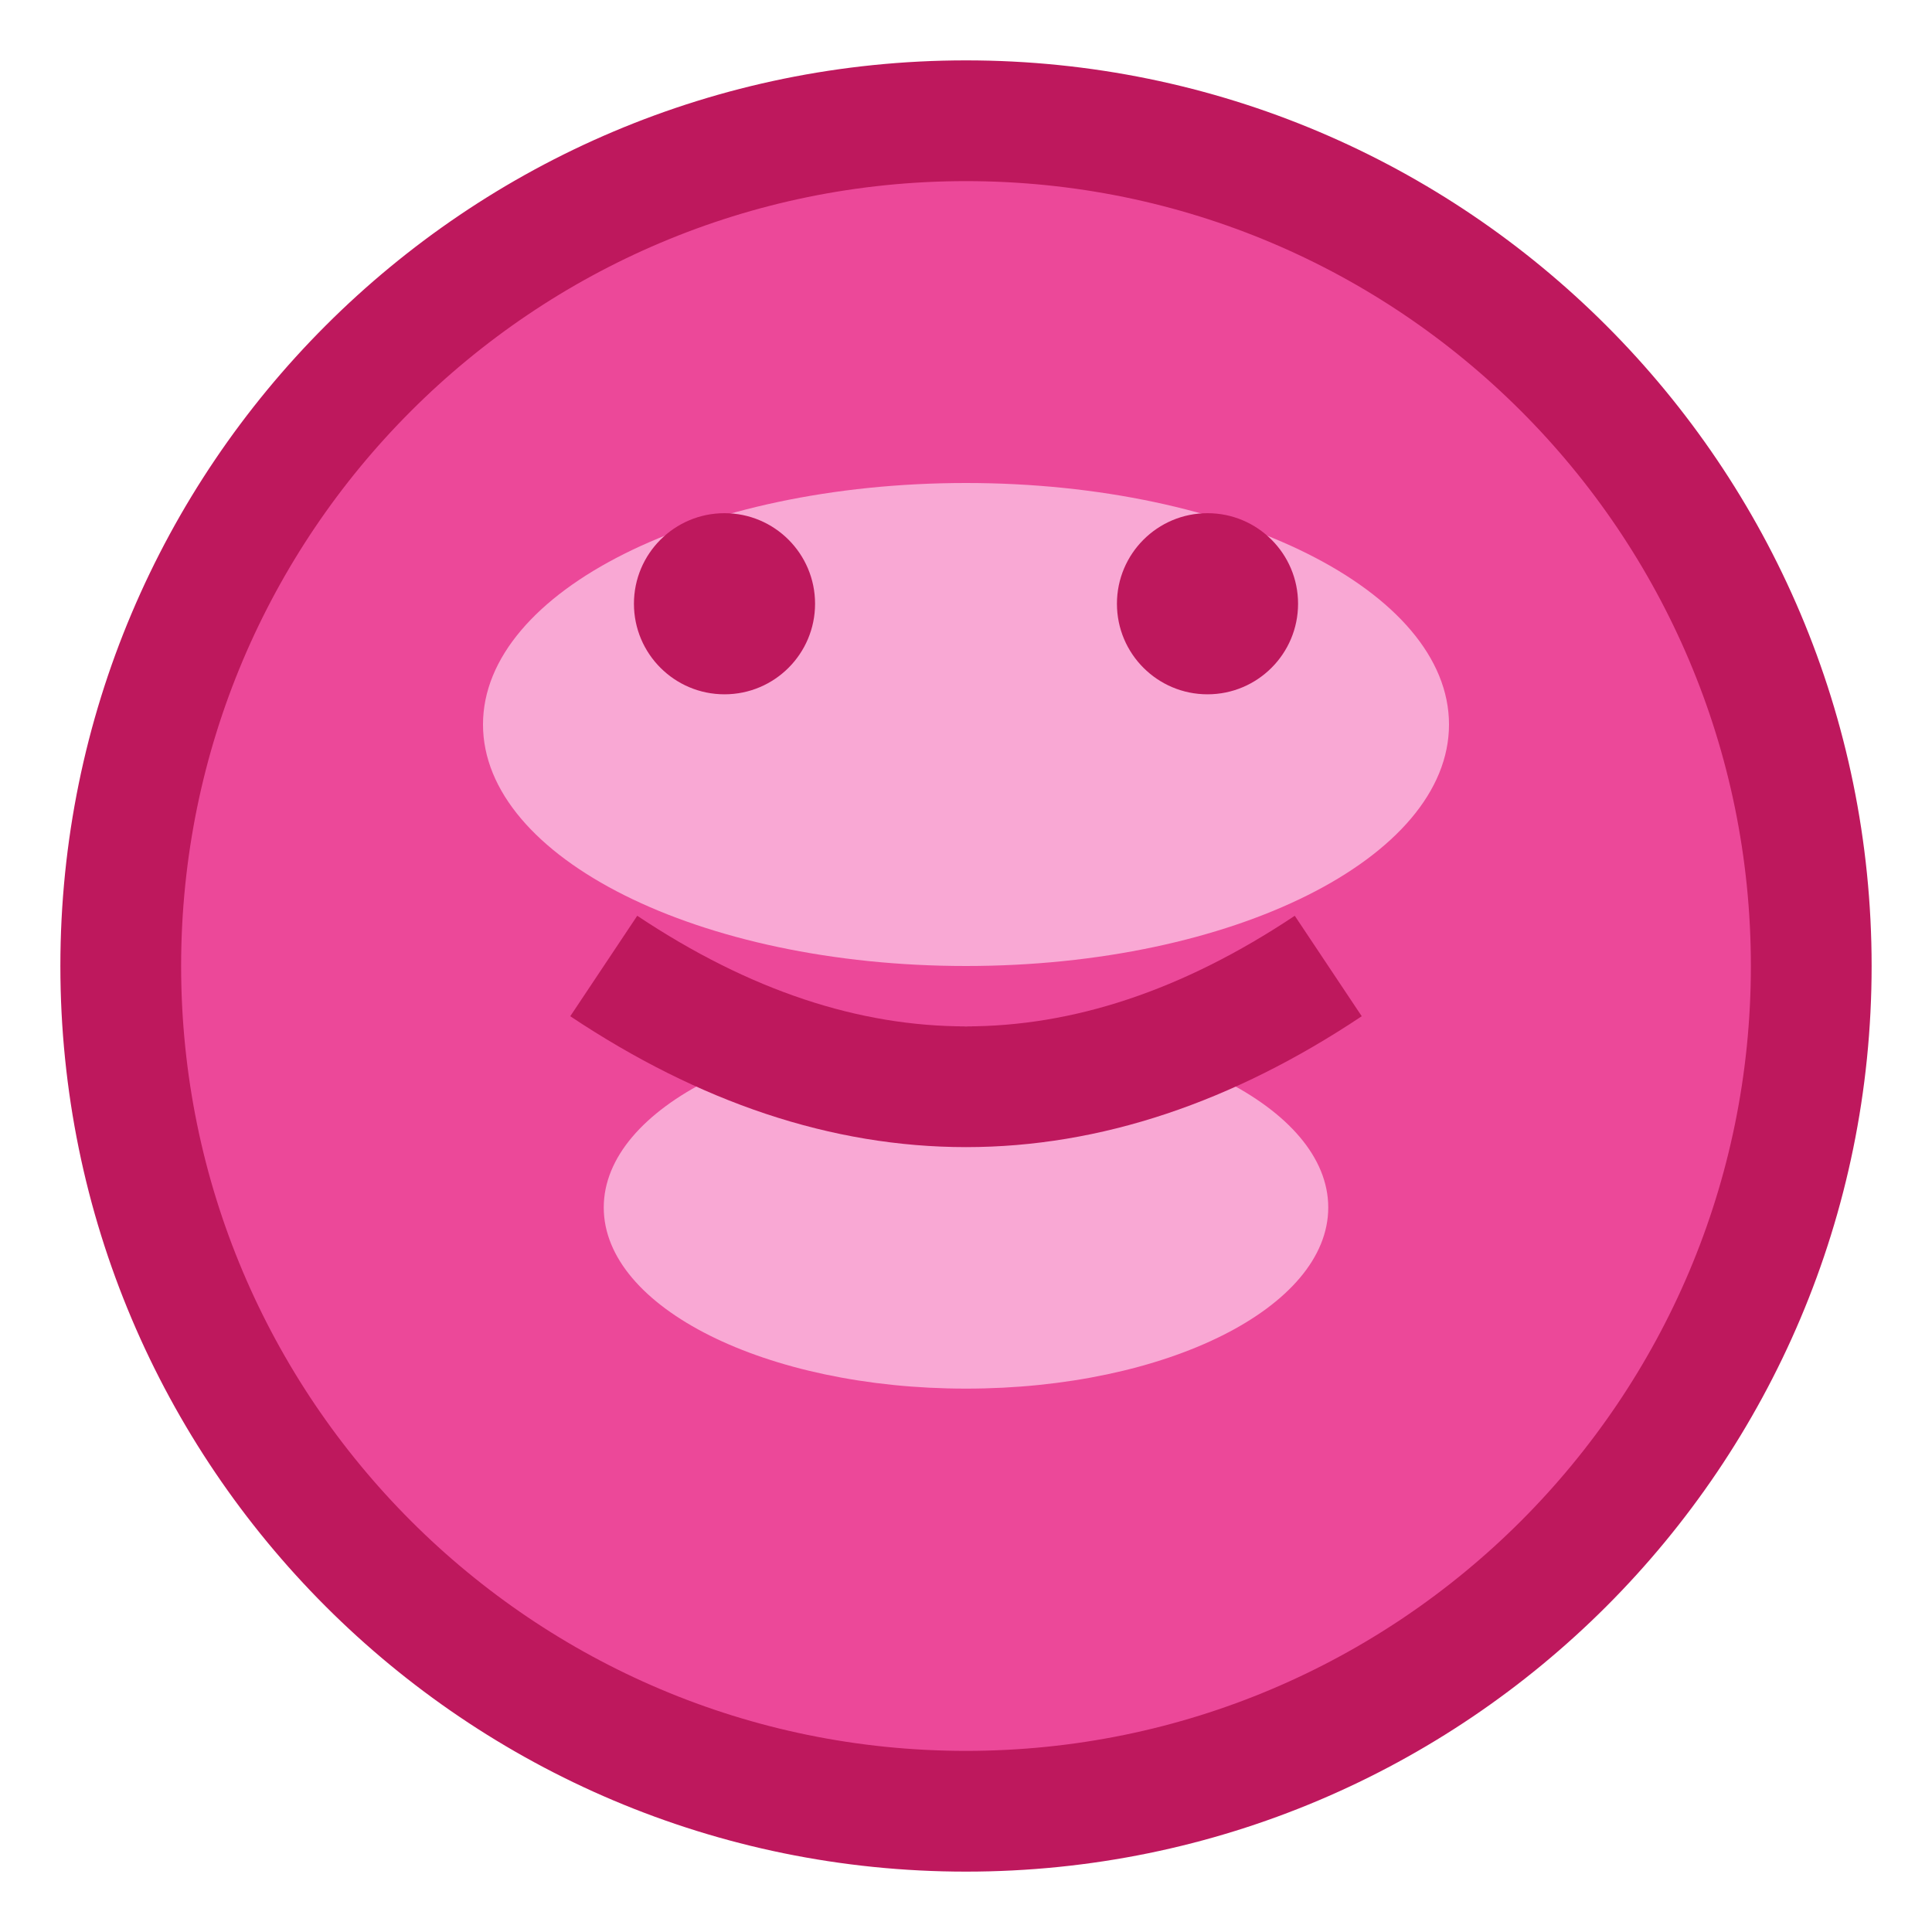
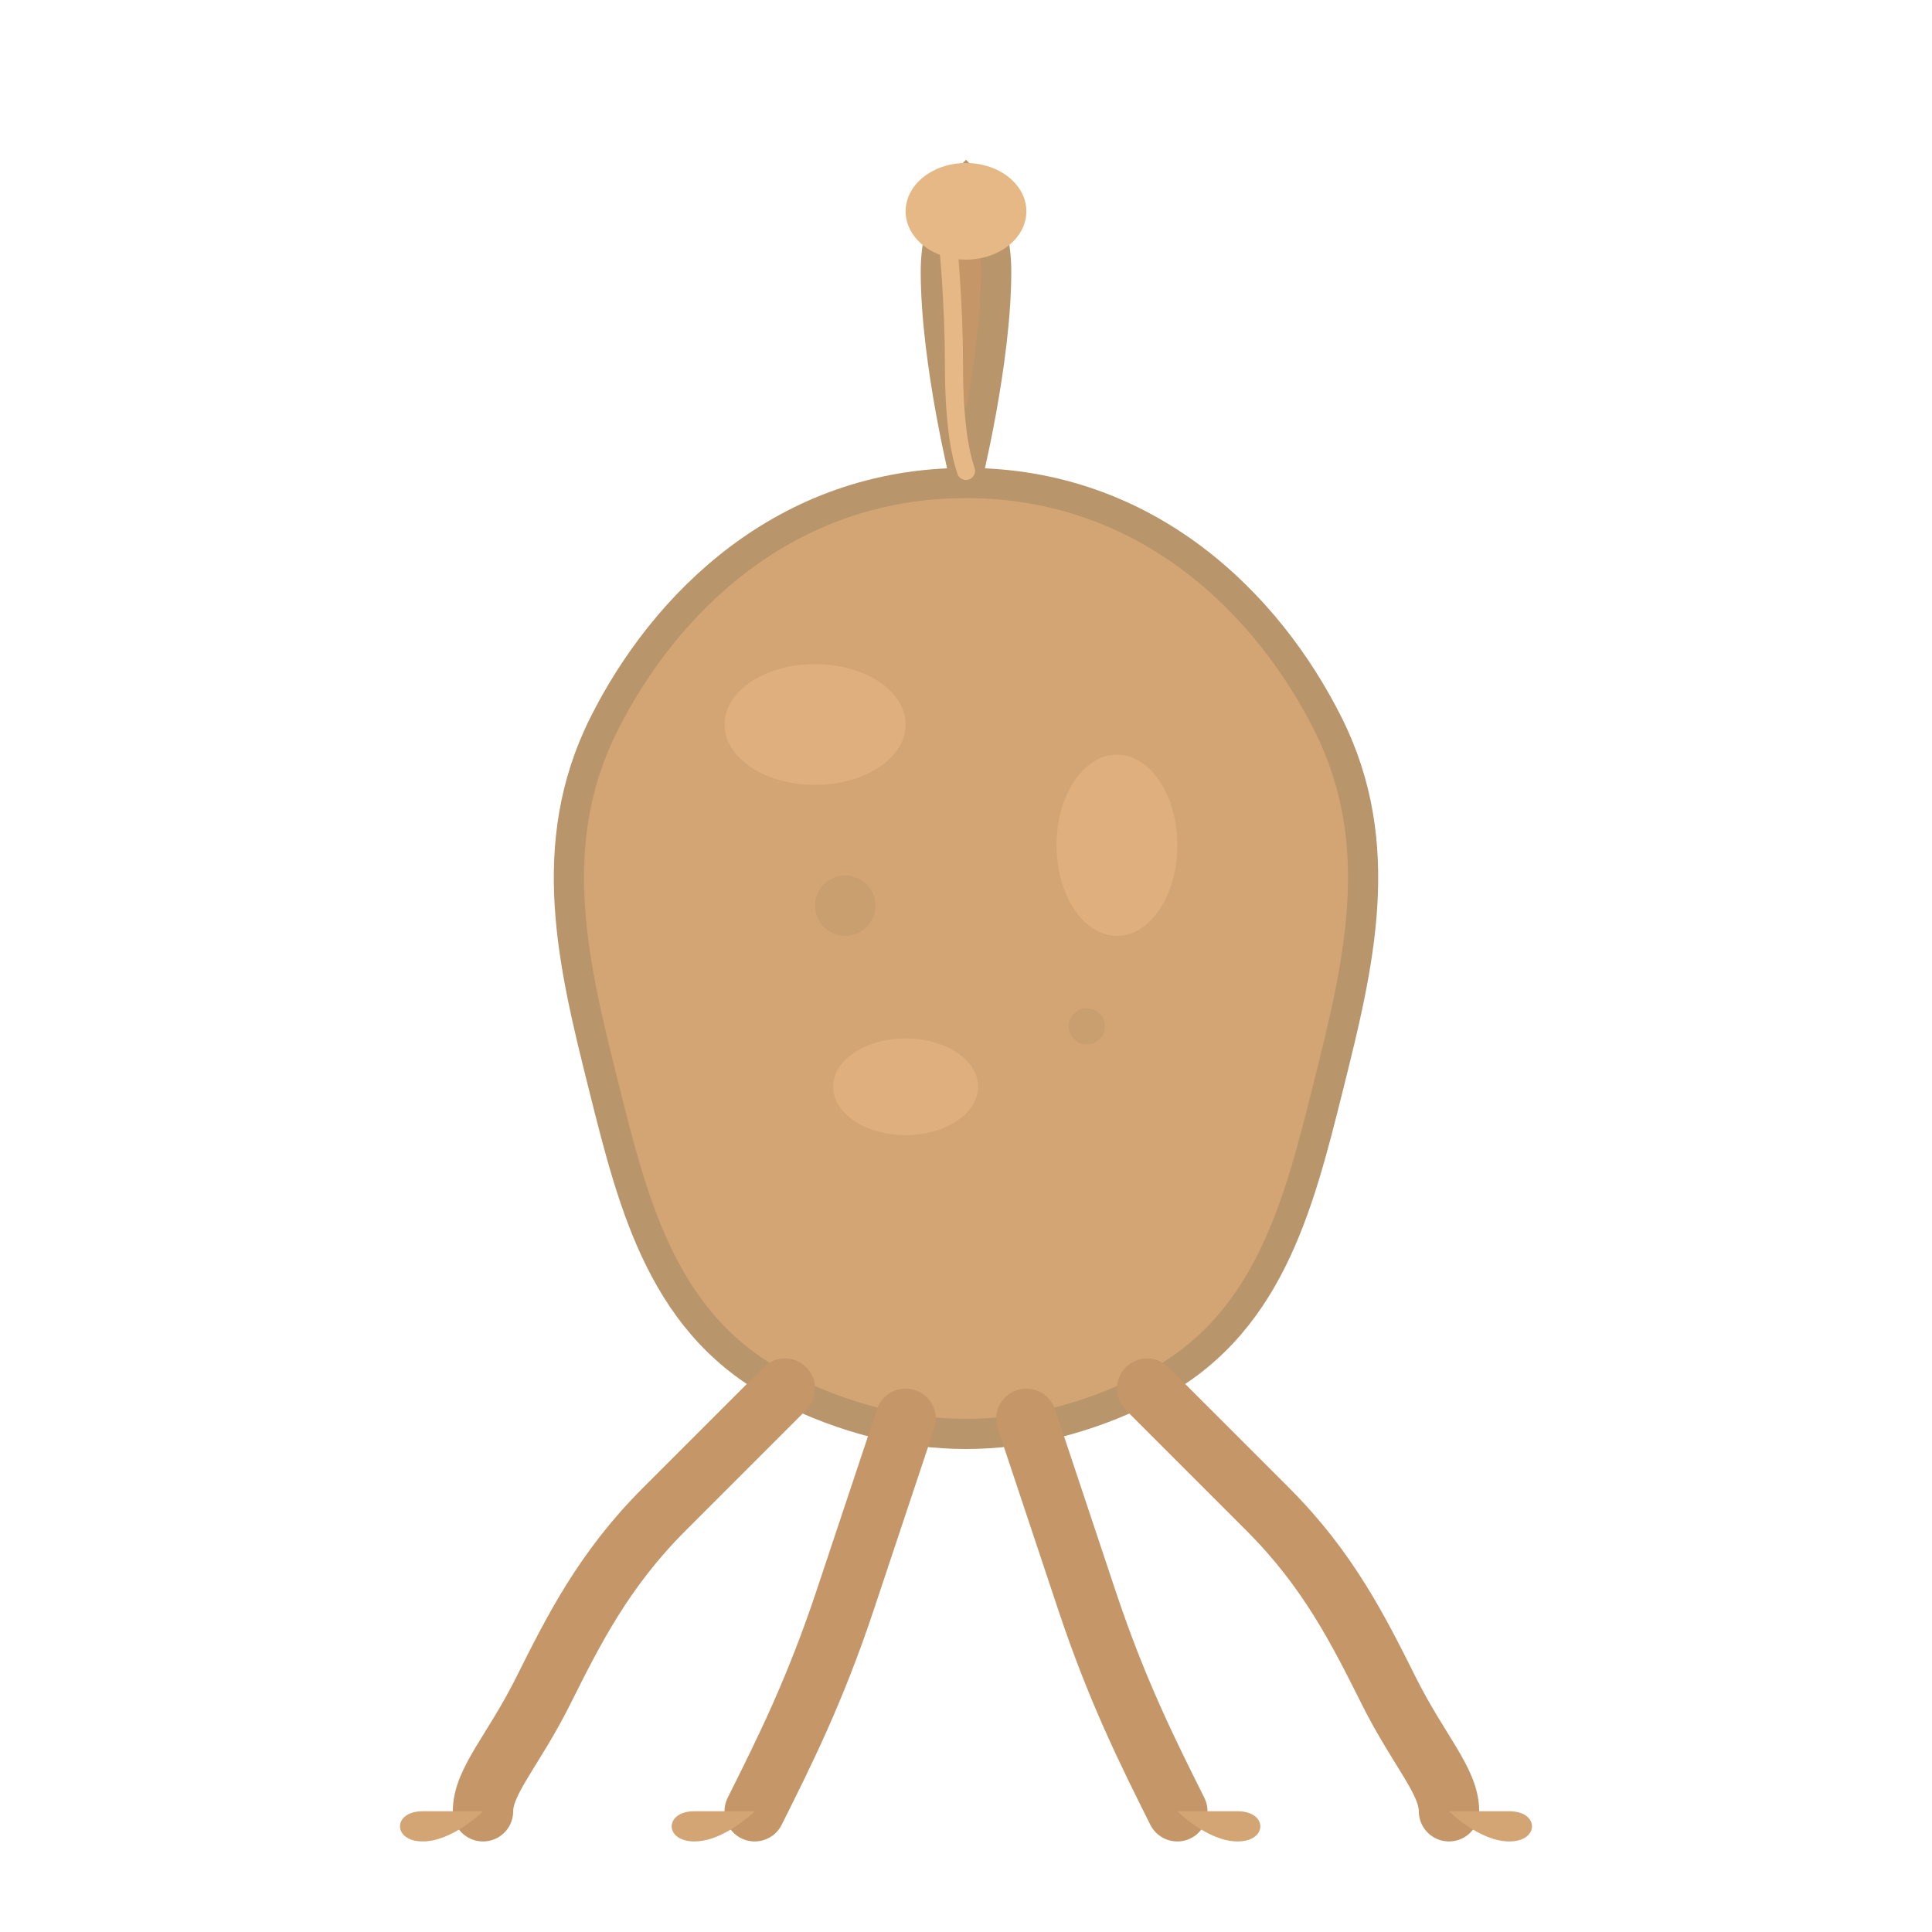
<svg xmlns="http://www.w3.org/2000/svg" width="32" height="32" viewBox="0 0 32 32" fill="none">
-   <circle cx="16" cy="16" r="14" fill="#ec4899" stroke="#be185d" stroke-width="2" />
-   <ellipse cx="16" cy="12" rx="8" ry="4" fill="#f9a8d4" />
-   <ellipse cx="16" cy="20" rx="6" ry="3" fill="#f9a8d4" />
-   <circle cx="12" cy="10" r="1.5" fill="#be185d" />
-   <circle cx="20" cy="10" r="1.5" fill="#be185d" />
-   <path d="M10 16 Q16 20 22 16" stroke="#be185d" stroke-width="2" fill="none" />
+   <path d="M16 8C13 8 11 10 10 12C9 14 9.5 16 10 18C10.5 20 11 22 13 23C15 24 17 24 19 23C21 22 21.5 20 22 18C22.5 16 23 14 22 12C21 10 19 8 16 8Z" fill="#D4A574" stroke="#B8956A" stroke-width="0.5" />
+   <path d="M16 8C16 8 15.5 6 15.5 4.5C15.5 3.5 16 3 16 3C16 3 16.5 3.5 16.5 4.5C16.5 6 16 8 16 8Z" fill="#C49668" stroke="#B8956A" stroke-width="0.5" />
+   <ellipse cx="16" cy="3.5" rx="1" ry="0.8" fill="#E6B885" />
+   <path d="M13 23C13 23 12 24 11 25C10 26 9.5 27 9 28C8.5 29 8 29.5 8 30" stroke="#C49668" stroke-width="1" fill="none" stroke-linecap="round" />
+   <path d="M8 30C8 30 7.5 30.5 7 30.5C6.5 30.5 6.5 30 7 30C7.5 30 8 30 8 30Z" fill="#D4A574" />
+   <path d="M15 23.5C15 23.5 14.5 25 14 26.5C13.5 28 13 29 12.5 30" stroke="#C49668" stroke-width="1" fill="none" stroke-linecap="round" />
+   <path d="M12.5 30C12.5 30 12 30.5 11.5 30.5C11 30.5 11 30 11.5 30C12 30 12.5 30 12.5 30Z" fill="#D4A574" />
+   <path d="M17 23.5C17 23.5 17.5 25 18 26.5C18.5 28 19 29 19.5 30" stroke="#C49668" stroke-width="1" fill="none" stroke-linecap="round" />
+   <path d="M19.5 30C19.5 30 20 30.5 20.5 30.5C21 30.5 21 30 20.5 30C20 30 19.5 30 19.5 30Z" fill="#D4A574" />
+   <path d="M19 23C19 23 20 24 21 25C22 26 22.5 27 23 28C23.5 29 24 29.5 24 30" stroke="#C49668" stroke-width="1" fill="none" stroke-linecap="round" />
+   <path d="M24 30C24 30 24.5 30.5 25 30.5C25.5 30.5 25.5 30 25 30C24.5 30 24 30 24 30Z" fill="#D4A574" />
+   <ellipse cx="13.5" cy="12" rx="1.5" ry="1" fill="#E6B885" opacity="0.6" />
+   <ellipse cx="18.5" cy="14" rx="1" ry="1.5" fill="#E6B885" opacity="0.6" />
+   <ellipse cx="15" cy="18" rx="1.2" ry="0.8" fill="#E6B885" opacity="0.6" />
+   <circle cx="14" cy="15" r="0.5" fill="#B8956A" opacity="0.4" />
+   <circle cx="18" cy="17" r="0.3" fill="#B8956A" opacity="0.4" />
+   <path d="M15.7 4C15.7 4 15.8 5 15.8 6C15.8 7 15.9 7.5 16 7.8" stroke="#E6B885" stroke-width="0.3" fill="none" stroke-linecap="round" />
</svg>
